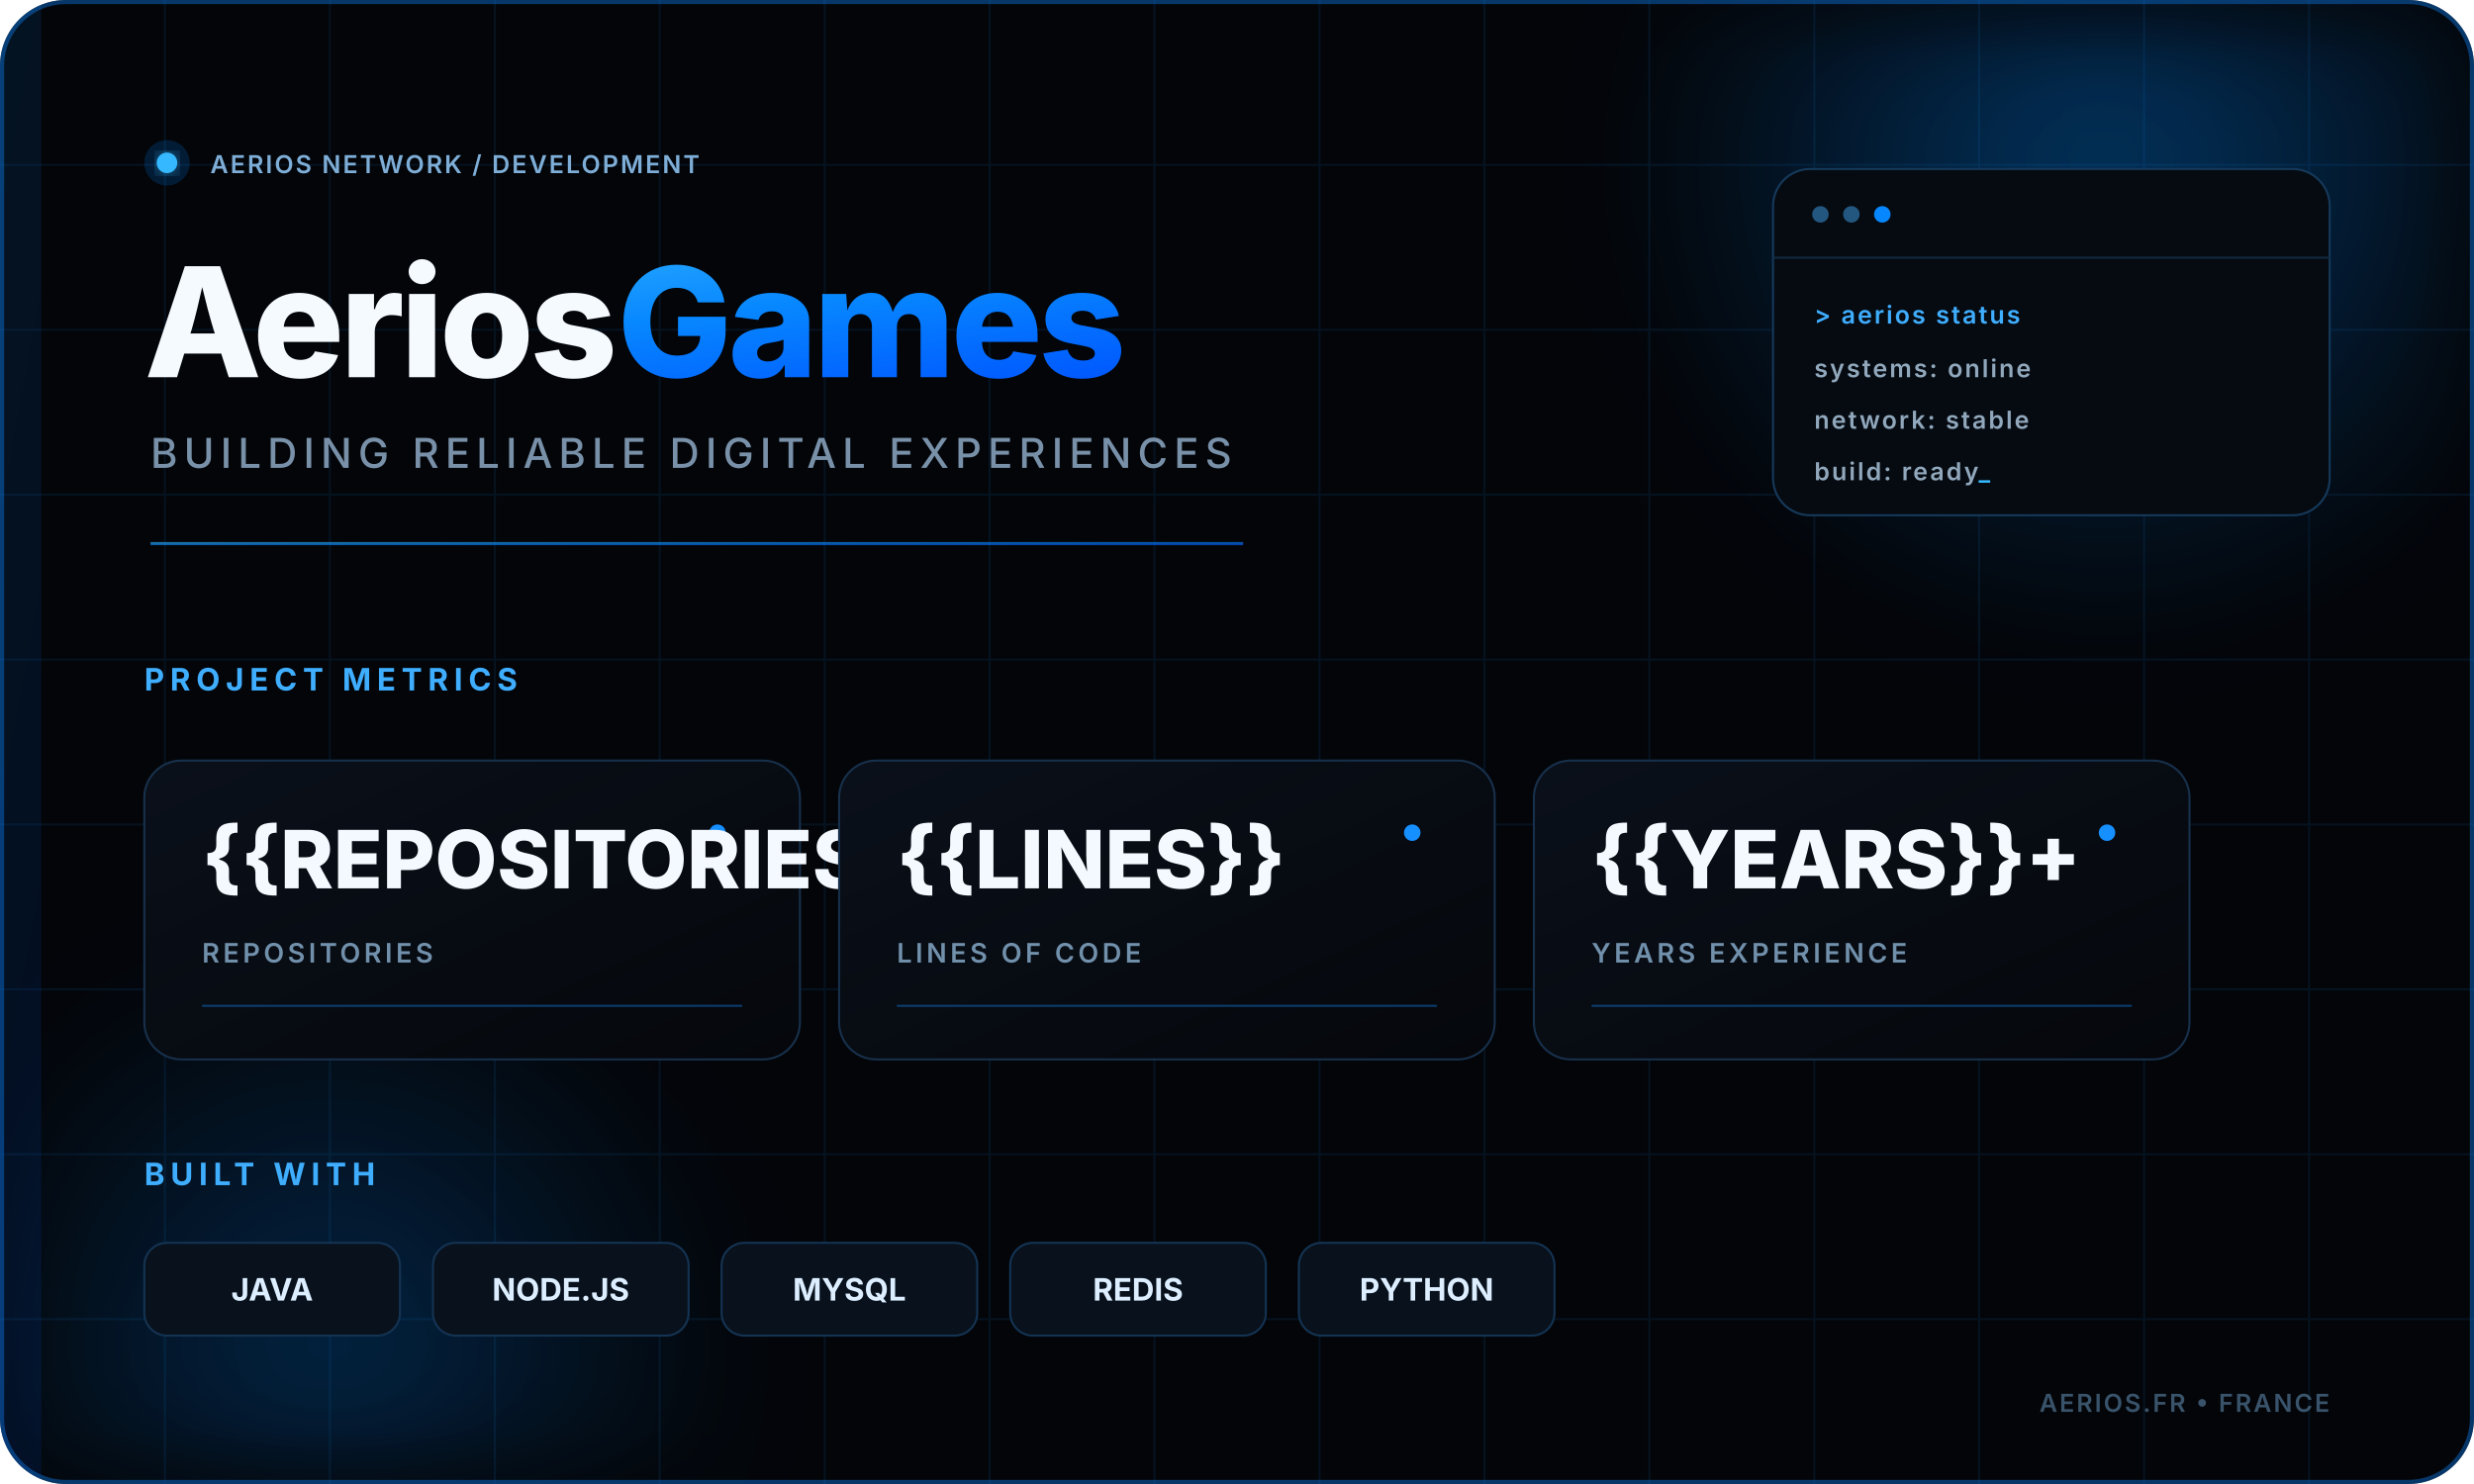
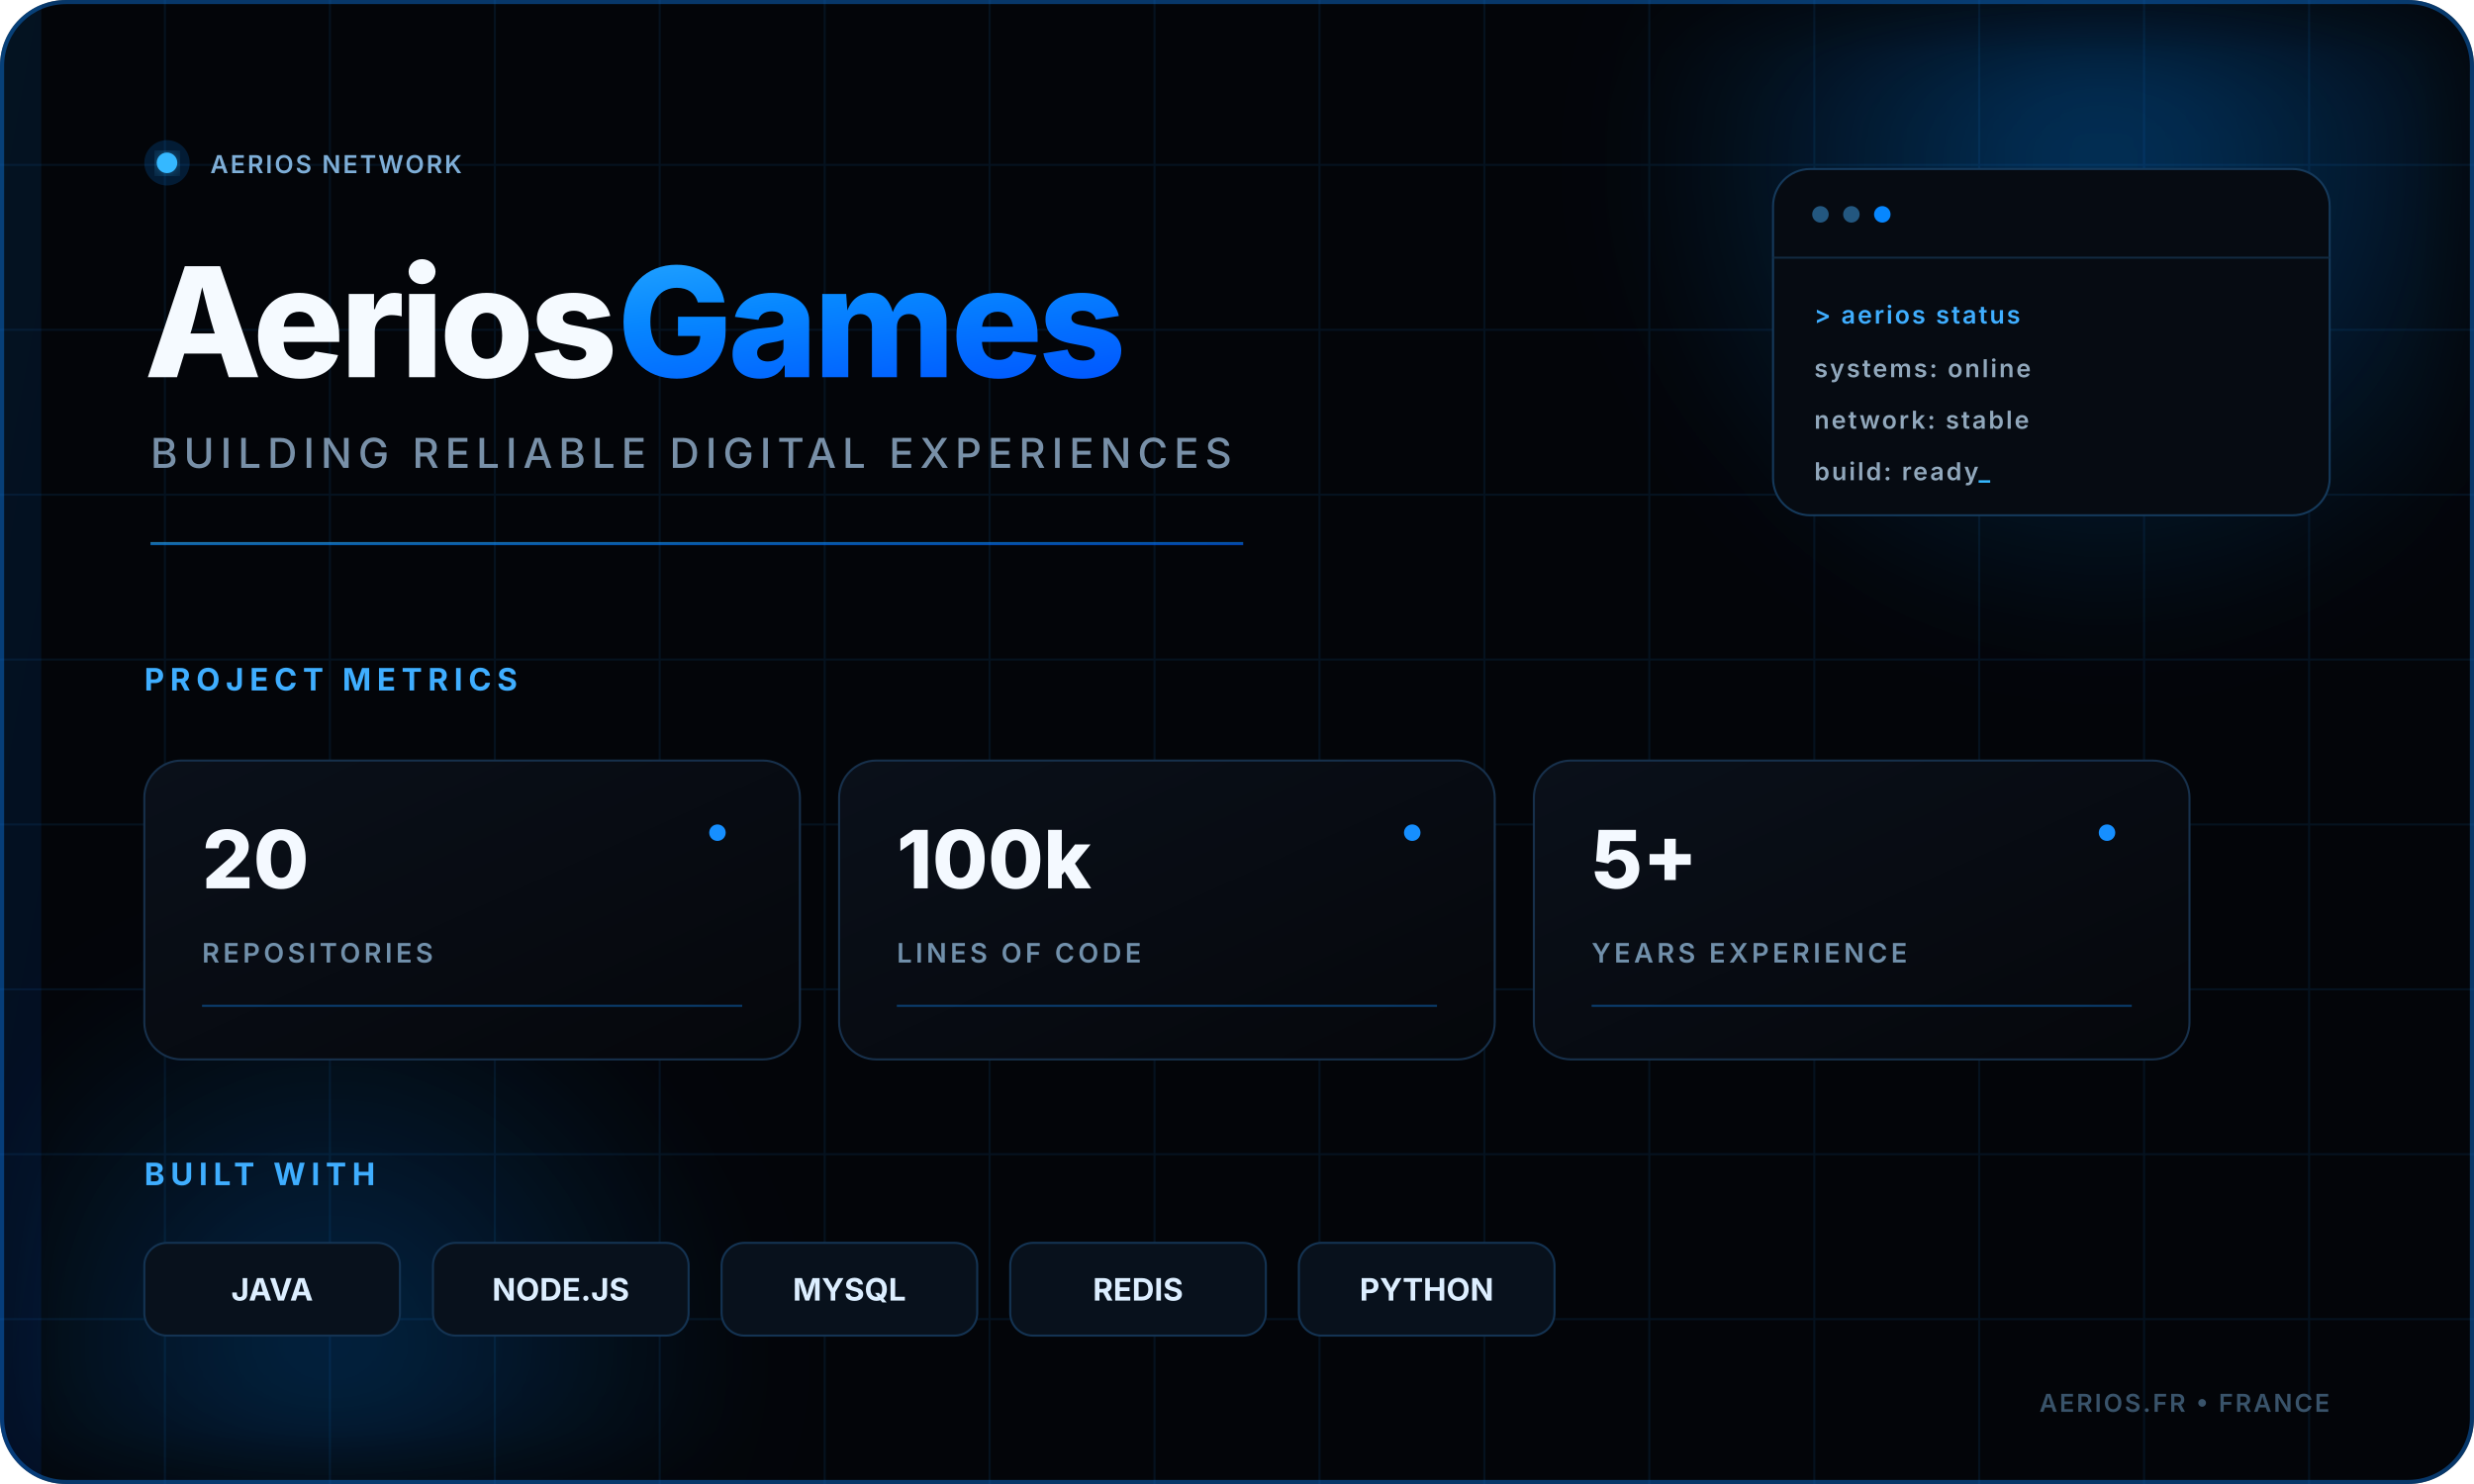
<svg xmlns="http://www.w3.org/2000/svg" width="1200" height="720" viewBox="0 0 1200 720" fill="none">
  <defs>
    <linearGradient id="blue" x1="0" y1="0" x2="1" y2="1">
      <stop offset="0%" stop-color="#36B8FF" />
      <stop offset="52%" stop-color="#0787FF" />
      <stop offset="100%" stop-color="#0057FF" />
    </linearGradient>
    <linearGradient id="panel" x1="0" y1="0" x2="1" y2="1">
      <stop offset="0%" stop-color="#0A101A" />
      <stop offset="100%" stop-color="#05070B" />
    </linearGradient>
    <radialGradient id="glow" cx="50%" cy="50%" r="50%">
      <stop offset="0%" stop-color="#0787FF" stop-opacity=".35" />
      <stop offset="100%" stop-color="#0787FF" stop-opacity="0" />
    </radialGradient>
    <filter id="blur">
      <feGaussianBlur stdDeviation="28" />
    </filter>
    <filter id="smallGlow">
      <feGaussianBlur stdDeviation="5" result="blur" />
      <feMerge>
        <feMergeNode in="blur" />
        <feMergeNode in="SourceGraphic" />
      </feMerge>
    </filter>
    <clipPath id="rounded">
      <rect width="1200" height="720" rx="32" />
    </clipPath>
    <style>
      .title {
        font-family: Inter, Segoe UI, Arial, sans-serif;
        font-size: 74px;
        font-weight: 800;
        letter-spacing: -2px;
      }
      .subtitle {
        font-family: Inter, Segoe UI, Arial, sans-serif;
        font-size: 20px;
        font-weight: 500;
        letter-spacing: 3px;
      }
      .section {
        font-family: Inter, Segoe UI, Arial, sans-serif;
        font-size: 15px;
        font-weight: 700;
        letter-spacing: 2.8px;
      }
      .stat {
        font-family: Inter, Segoe UI, Arial, sans-serif;
        font-size: 39px;
        font-weight: 800;
      }
      .statLabel {
        font-family: Inter, Segoe UI, Arial, sans-serif;
        font-size: 13px;
        font-weight: 600;
        letter-spacing: 1.7px;
      }
      .tech {
        font-family: Inter, Segoe UI, Arial, sans-serif;
        font-size: 15px;
        font-weight: 700;
      }
      .small {
        font-family: Inter, Segoe UI, Arial, sans-serif;
        font-size: 12px;
        font-weight: 600;
        letter-spacing: 1px;
      }

      .pulse {
        animation: pulse 2.1s ease-in-out infinite;
        transform-origin: center;
      }
      .float1 {
        animation: float1 7s ease-in-out infinite;
      }
      .float2 {
        animation: float2 9s ease-in-out infinite;
      }
      .scan {
        animation: scan 5s linear infinite;
      }
      .blink {
        animation: blink 1.4s steps(2, end) infinite;
      }
      .line {
        stroke-dasharray: 250 800;
        animation: dash 6s linear infinite;
      }

      @keyframes pulse {
        0%, 100% { opacity: .45; transform: scale(1); }
        50% { opacity: 1; transform: scale(1.14); }
      }
      @keyframes float1 {
        0%, 100% { transform: translate(0, 0); }
        50% { transform: translate(30px, -18px); }
      }
      @keyframes float2 {
        0%, 100% { transform: translate(0, 0); }
        50% { transform: translate(-24px, 20px); }
      }
      @keyframes scan {
        0% { transform: translateX(-1250px); opacity: 0; }
        15% { opacity: .5; }
        70% { opacity: .18; }
        100% { transform: translateX(1250px); opacity: 0; }
      }
      @keyframes blink {
        0%, 48% { opacity: 1; }
        49%, 100% { opacity: .15; }
      }
      @keyframes dash {
        to { stroke-dashoffset: -1050; }
      }
    </style>
  </defs>
  <g clip-path="url(#rounded)">
    <rect width="1200" height="720" fill="#030509" />
    <g opacity=".09" stroke="#178CFF" stroke-width="1">
      <path d="M0 80H1200M0 160H1200M0 240H1200M0 320H1200M0 400H1200M0 480H1200M0 560H1200M0 640H1200" />
      <path d="M80 0V720M160 0V720M240 0V720M320 0V720M400 0V720M480 0V720M560 0V720M640 0V720M720 0V720M800 0V720M880 0V720M960 0V720M1040 0V720M1120 0V720" />
    </g>
    <circle class="float1" cx="1020" cy="80" r="230" fill="url(#glow)" filter="url(#blur)" />
    <circle class="float2" cx="160" cy="655" r="200" fill="url(#glow)" filter="url(#blur)" opacity=".7" />
    <rect x="1" y="1" width="1198" height="718" rx="31" stroke="#0B61B8" stroke-opacity=".55" stroke-width="2" />
    <path class="line" d="M70 1H1130" stroke="url(#blue)" stroke-width="2.5" />
    <rect class="scan" x="-110" y="0" width="130" height="720" fill="url(#blue)" opacity=".10" />
    <g transform="translate(70 68)">
      <g>
        <circle cx="11" cy="11" r="11" fill="#0787FF" opacity=".18" />
        <circle class="pulse" cx="11" cy="11" r="5" fill="#36B8FF" filter="url(#smallGlow)" />
-         <text x="32" y="16" class="small" fill="#7EAED7">AERIOS NETWORK / DEVELOPMENT</text>
+         <text x="32" y="16" class="small" fill="#7EAED7">AERIOS NETWORK</text>
      </g>
      <text x="0" y="115" class="title" fill="#F5FAFF">Aerios<tspan fill="url(#blue)">Games</tspan>
      </text>
      <text x="3" y="159" class="subtitle" fill="#7890A8">BUILDING RELIABLE DIGITAL EXPERIENCES</text>
      <rect x="3" y="195" width="530" height="1.5" fill="url(#blue)" opacity=".65" />
    </g>
    <g transform="translate(70 335)">
      <text x="0" y="0" class="section" fill="#3FAEFF">PROJECT METRICS</text>
      <g transform="translate(0 34)">
        <rect width="318" height="145" rx="18" fill="url(#panel)" stroke="#17304B" />
        <circle cx="278" cy="35" r="4" fill="#168FFF" class="pulse" />
-         <text x="28" y="62" class="stat" fill="#F4F9FF">{{REPOSITORIES}}</text>
+         <text x="28" y="62" class="stat" fill="#F4F9FF">20</text>
        <text x="28" y="98" class="statLabel" fill="#7190AB">REPOSITORIES</text>
        <path d="M28 119H290" stroke="#0D5EA8" opacity=".6" />
      </g>
      <g transform="translate(337 34)">
        <rect width="318" height="145" rx="18" fill="url(#panel)" stroke="#17304B" />
        <circle cx="278" cy="35" r="4" fill="#168FFF" class="pulse" />
-         <text x="28" y="62" class="stat" fill="#F4F9FF">{{LINES}}</text>
+         <text x="28" y="62" class="stat" fill="#F4F9FF">100k</text>
        <text x="28" y="98" class="statLabel" fill="#7190AB">LINES OF CODE</text>
        <path d="M28 119H290" stroke="#0D5EA8" opacity=".6" />
      </g>
      <g transform="translate(674 34)">
        <rect width="318" height="145" rx="18" fill="url(#panel)" stroke="#17304B" />
        <circle cx="278" cy="35" r="4" fill="#168FFF" class="pulse" />
-         <text x="28" y="62" class="stat" fill="#F4F9FF">{{YEARS}}+</text>
+         <text x="28" y="62" class="stat" fill="#F4F9FF">5+</text>
        <text x="28" y="98" class="statLabel" fill="#7190AB">YEARS EXPERIENCE</text>
        <path d="M28 119H290" stroke="#0D5EA8" opacity=".6" />
      </g>
    </g>
    <g transform="translate(70 575)">
      <text x="0" y="0" class="section" fill="#3FAEFF">BUILT WITH</text>
      <g transform="translate(0 28)">
        <g>
          <rect width="124" height="45" rx="11" fill="#08111C" stroke="#143352" />
          <text x="62" y="28" text-anchor="middle" class="tech" fill="#DCEEFF">JAVA</text>
        </g>
        <g transform="translate(140 0)">
          <rect width="124" height="45" rx="11" fill="#08111C" stroke="#143352" />
          <text x="62" y="28" text-anchor="middle" class="tech" fill="#DCEEFF">NODE.JS</text>
        </g>
        <g transform="translate(280 0)">
          <rect width="124" height="45" rx="11" fill="#08111C" stroke="#143352" />
          <text x="62" y="28" text-anchor="middle" class="tech" fill="#DCEEFF">MYSQL</text>
        </g>
        <g transform="translate(420 0)">
          <rect width="124" height="45" rx="11" fill="#08111C" stroke="#143352" />
          <text x="62" y="28" text-anchor="middle" class="tech" fill="#DCEEFF">REDIS</text>
        </g>
        <g transform="translate(560 0)">
          <rect width="124" height="45" rx="11" fill="#08111C" stroke="#143352" />
          <text x="62" y="28" text-anchor="middle" class="tech" fill="#DCEEFF">PYTHON</text>
        </g>
      </g>
    </g>
    <g transform="translate(860 82)">
      <rect width="270" height="168" rx="18" fill="#060B12" stroke="#15395A" />
      <circle cx="23" cy="22" r="4" fill="#23577F" />
      <circle cx="38" cy="22" r="4" fill="#23577F" />
      <circle cx="53" cy="22" r="4" fill="#0787FF" />
      <path d="M0 43H270" stroke="#122A40" />
      <text x="20" y="75" class="small" fill="#3FAEFF">&gt; aerios status</text>
      <text x="20" y="101" class="small" fill="#91A8BC">systems: online</text>
      <text x="20" y="126" class="small" fill="#91A8BC">network: stable</text>
      <text x="20" y="151" class="small" fill="#91A8BC">build: ready<tspan class="blink" fill="#36B8FF">_</tspan>
      </text>
    </g>
    <text x="1130" y="685" text-anchor="end" class="small" fill="#39536A">AERIOS.FR • FRANCE</text>
  </g>
</svg>
